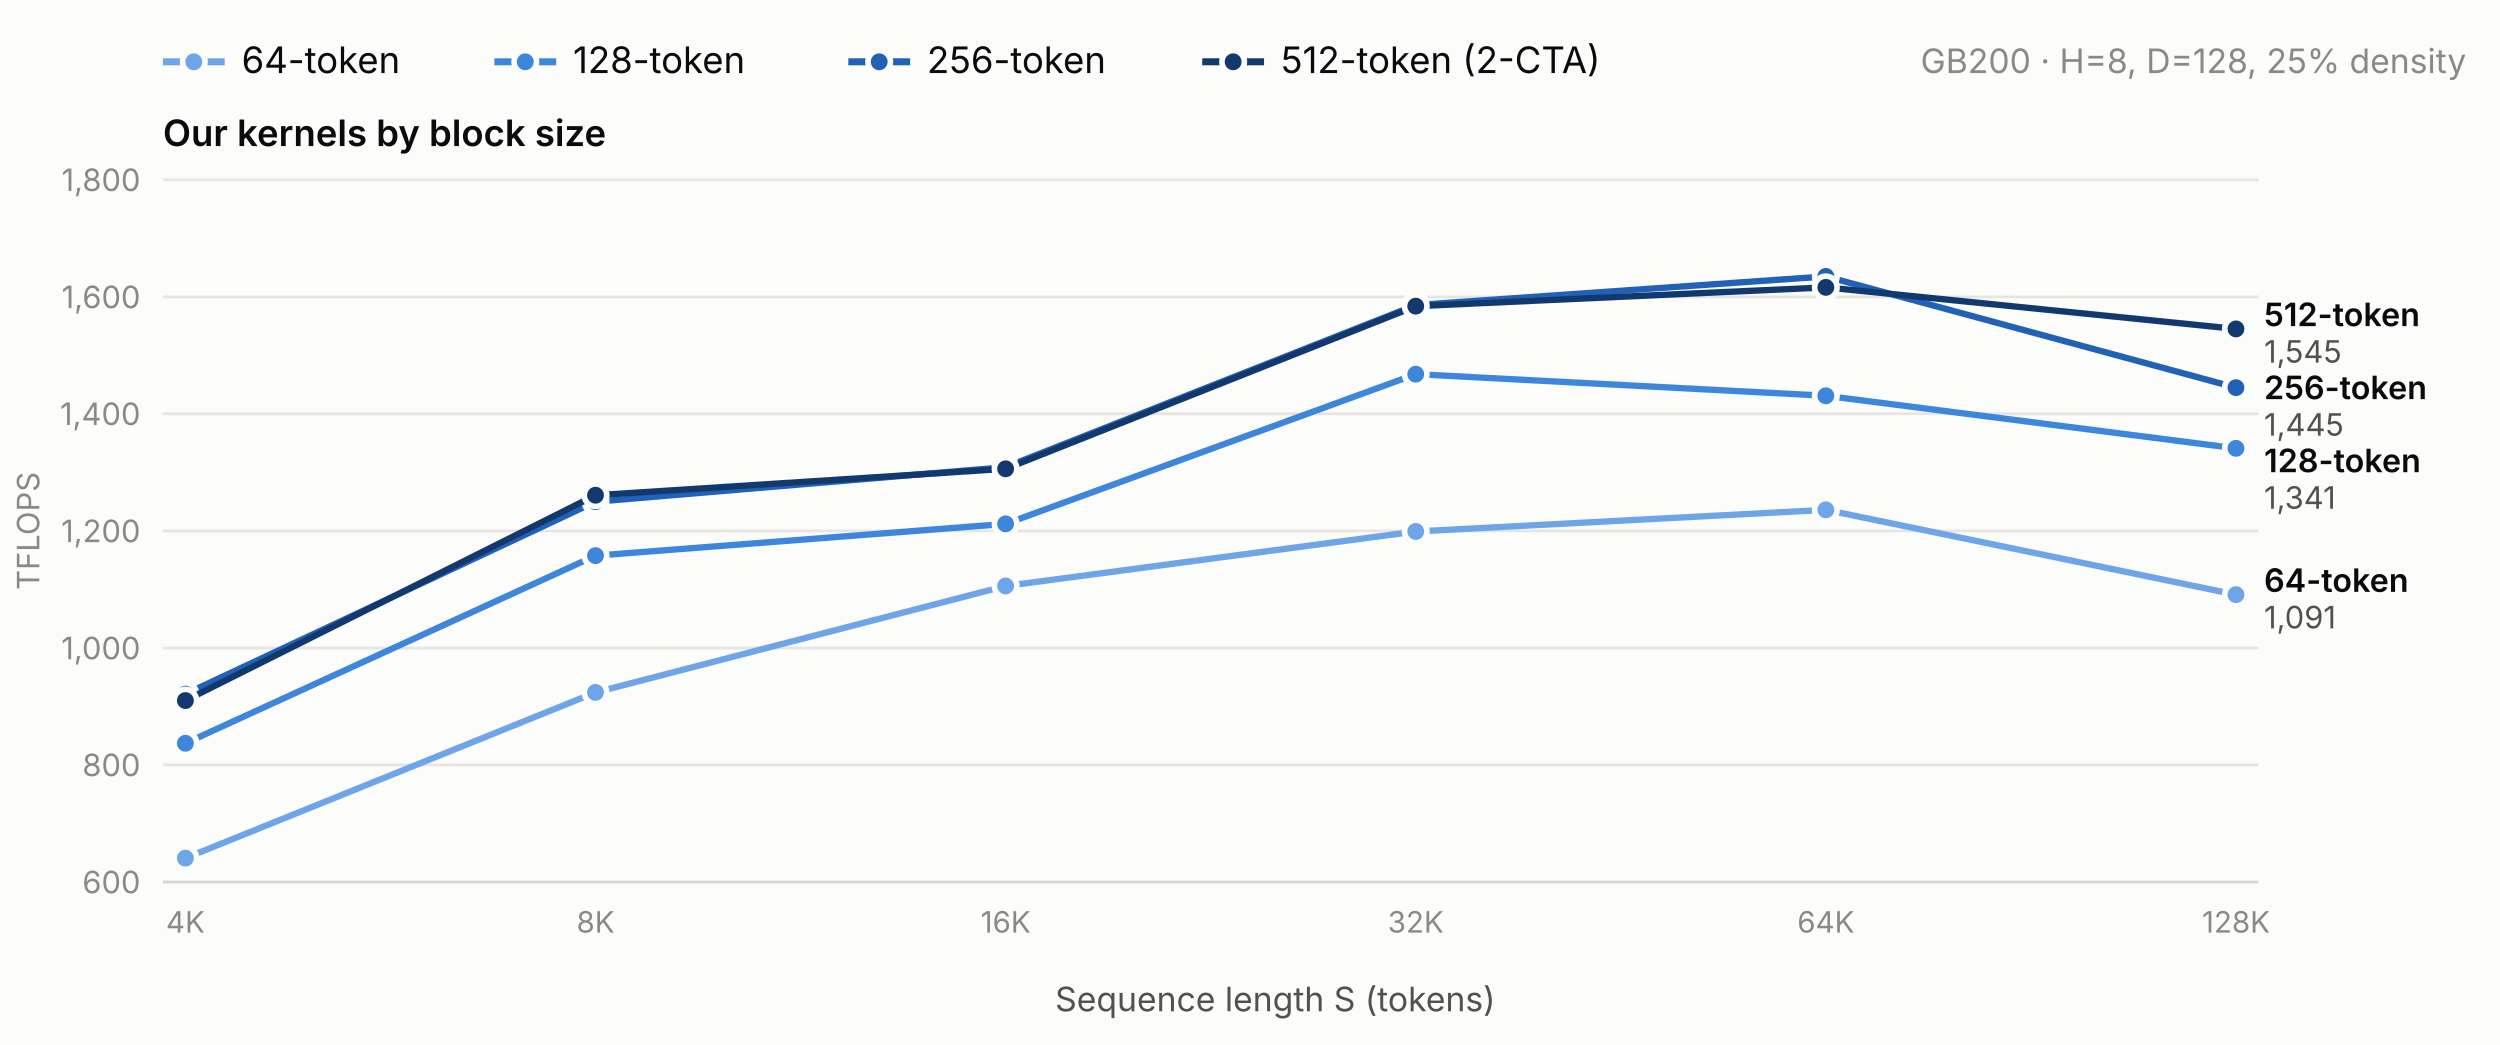
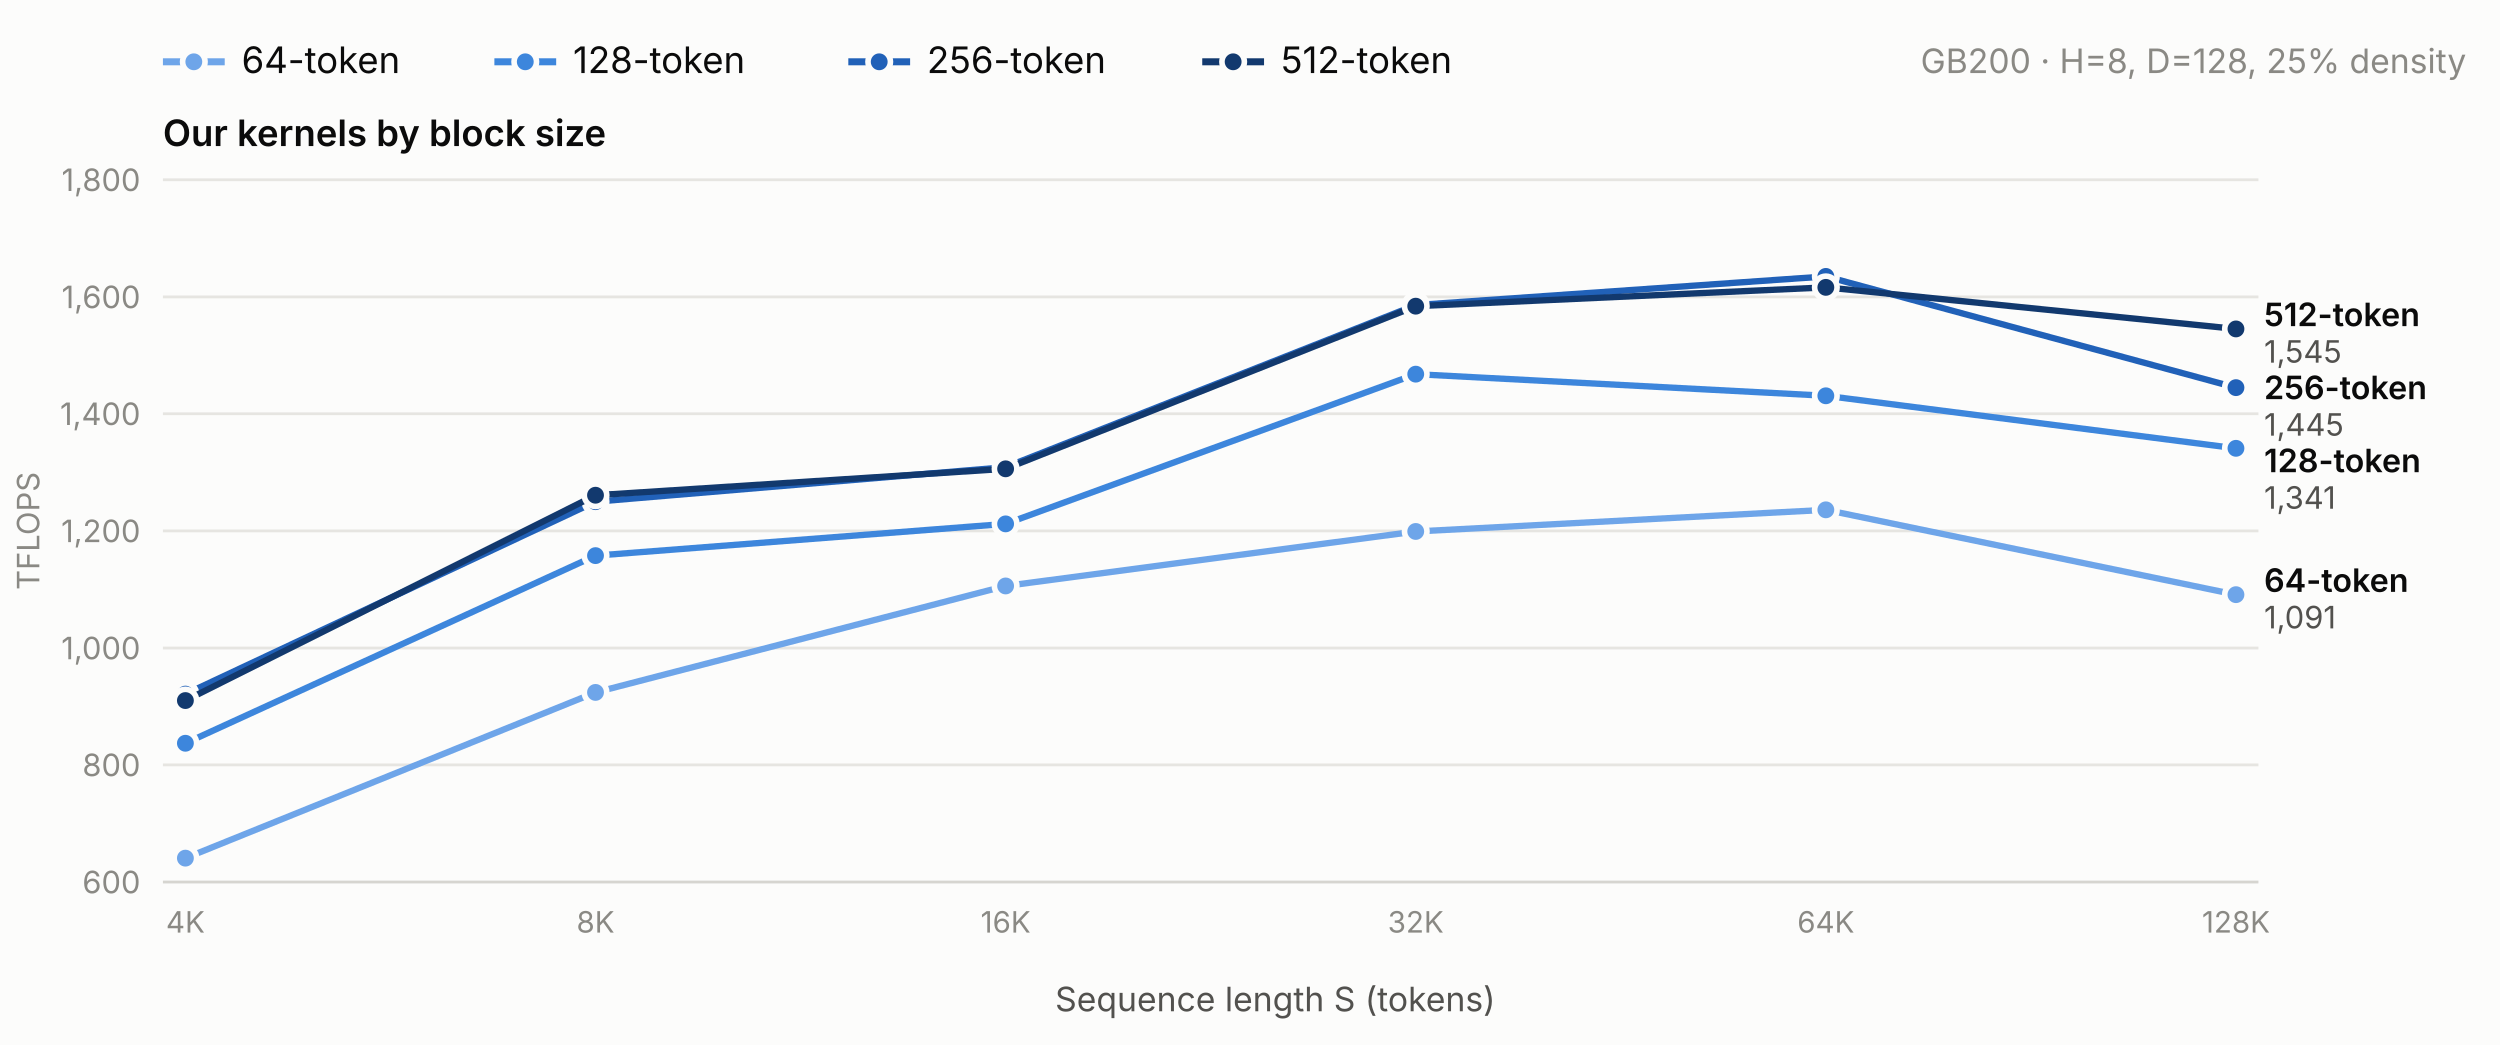
<svg xmlns="http://www.w3.org/2000/svg" width="890" height="372" viewBox="0 0 890 372" font-family="Inter, 'Helvetica Neue', Arial, 'DejaVu Sans', sans-serif">
  <rect width="890" height="372" fill="#fcfcfb" />
  <line x1="58" y1="22" x2="80" y2="22" stroke="#6ea5e9" stroke-width="2.5" />
  <circle cx="69" cy="22" r="4" fill="#6ea5e9" stroke="#fcfcfb" stroke-width="2" />
  <text x="86.0" y="26.0" font-size="13" fill="#0b0b0b" text-anchor="start" font-weight="400">64-token</text>
  <line x1="176" y1="22" x2="198" y2="22" stroke="#3d86dc" stroke-width="2.5" />
  <circle cx="187" cy="22" r="4" fill="#3d86dc" stroke="#fcfcfb" stroke-width="2" />
  <text x="204.0" y="26.0" font-size="13" fill="#0b0b0b" text-anchor="start" font-weight="400">128-token</text>
  <line x1="302" y1="22" x2="324" y2="22" stroke="#2161b8" stroke-width="2.5" />
  <circle cx="313" cy="22" r="4" fill="#2161b8" stroke="#fcfcfb" stroke-width="2" />
  <text x="330.0" y="26.0" font-size="13" fill="#0b0b0b" text-anchor="start" font-weight="400">256-token</text>
  <line x1="428" y1="22" x2="450" y2="22" stroke="#12396e" stroke-width="2.5" />
  <circle cx="439" cy="22" r="4" fill="#12396e" stroke="#fcfcfb" stroke-width="2" />
-   <text x="456.0" y="26.0" font-size="13" fill="#0b0b0b" text-anchor="start" font-weight="400">512-token (2-CTA)</text>
+   <text x="456.0" y="26.0" font-size="13" fill="#0b0b0b" text-anchor="start" font-weight="400">512-token</text>
  <text x="878.0" y="26.0" font-size="12" fill="#8a8984" text-anchor="end" font-weight="400">GB200 · H=8, D=128, 25% density</text>
  <text x="58.0" y="52.0" font-size="13" fill="#0b0b0b" text-anchor="start" font-weight="600">Our kernels by block size</text>
  <line x1="58" y1="314.0" x2="804" y2="314.0" stroke="#d6d5d0" stroke-width="1" />
  <text x="50.0" y="318.0" font-size="11" fill="#8a8984" text-anchor="end" font-weight="400">600</text>
  <line x1="58" y1="272.3" x2="804" y2="272.3" stroke="#e6e5e1" stroke-width="1" />
  <text x="50.0" y="276.3" font-size="11" fill="#8a8984" text-anchor="end" font-weight="400">800</text>
  <line x1="58" y1="230.7" x2="804" y2="230.7" stroke="#e6e5e1" stroke-width="1" />
  <text x="50.0" y="234.7" font-size="11" fill="#8a8984" text-anchor="end" font-weight="400">1,000</text>
  <line x1="58" y1="189.0" x2="804" y2="189.0" stroke="#e6e5e1" stroke-width="1" />
  <text x="50.0" y="193.0" font-size="11" fill="#8a8984" text-anchor="end" font-weight="400">1,200</text>
  <line x1="58" y1="147.3" x2="804" y2="147.3" stroke="#e6e5e1" stroke-width="1" />
  <text x="50.0" y="151.3" font-size="11" fill="#8a8984" text-anchor="end" font-weight="400">1,400</text>
  <line x1="58" y1="105.7" x2="804" y2="105.7" stroke="#e6e5e1" stroke-width="1" />
  <text x="50.0" y="109.7" font-size="11" fill="#8a8984" text-anchor="end" font-weight="400">1,600</text>
  <line x1="58" y1="64.0" x2="804" y2="64.0" stroke="#e6e5e1" stroke-width="1" />
  <text x="50.0" y="68.0" font-size="11" fill="#8a8984" text-anchor="end" font-weight="400">1,800</text>
  <text x="66.0" y="332.0" font-size="10.5" fill="#8a8984" text-anchor="middle" font-weight="400">4K</text>
  <text x="212.0" y="332.0" font-size="10.5" fill="#8a8984" text-anchor="middle" font-weight="400">8K</text>
  <text x="358.0" y="332.0" font-size="10.5" fill="#8a8984" text-anchor="middle" font-weight="400">16K</text>
  <text x="504.0" y="332.0" font-size="10.5" fill="#8a8984" text-anchor="middle" font-weight="400">32K</text>
  <text x="650.0" y="332.0" font-size="10.5" fill="#8a8984" text-anchor="middle" font-weight="400">64K</text>
  <text x="796.0" y="332.0" font-size="10.5" fill="#8a8984" text-anchor="middle" font-weight="400">128K</text>
  <polyline points="66.0,305.5 212.0,246.5 358.0,208.6 504.0,189.2 650.0,181.5 796.0,211.7" fill="none" stroke="#6ea5e9" stroke-width="2.25" stroke-linejoin="round" stroke-linecap="round" />
  <circle cx="66.0" cy="305.5" r="4" fill="#6ea5e9" stroke="#fcfcfb" stroke-width="2" />
  <circle cx="212.0" cy="246.5" r="4" fill="#6ea5e9" stroke="#fcfcfb" stroke-width="2" />
  <circle cx="358.0" cy="208.6" r="4" fill="#6ea5e9" stroke="#fcfcfb" stroke-width="2" />
  <circle cx="504.0" cy="189.2" r="4" fill="#6ea5e9" stroke="#fcfcfb" stroke-width="2" />
  <circle cx="650.0" cy="181.5" r="4" fill="#6ea5e9" stroke="#fcfcfb" stroke-width="2" />
  <circle cx="796.0" cy="211.7" r="4" fill="#6ea5e9" stroke="#fcfcfb" stroke-width="2" />
  <polyline points="66.0,264.6 212.0,197.8 358.0,186.5 504.0,133.2 650.0,140.9 796.0,159.6" fill="none" stroke="#3d86dc" stroke-width="2.25" stroke-linejoin="round" stroke-linecap="round" />
  <circle cx="66.0" cy="264.6" r="4" fill="#3d86dc" stroke="#fcfcfb" stroke-width="2" />
  <circle cx="212.0" cy="197.8" r="4" fill="#3d86dc" stroke="#fcfcfb" stroke-width="2" />
  <circle cx="358.0" cy="186.5" r="4" fill="#3d86dc" stroke="#fcfcfb" stroke-width="2" />
  <circle cx="504.0" cy="133.2" r="4" fill="#3d86dc" stroke="#fcfcfb" stroke-width="2" />
  <circle cx="650.0" cy="140.9" r="4" fill="#3d86dc" stroke="#fcfcfb" stroke-width="2" />
  <circle cx="796.0" cy="159.6" r="4" fill="#3d86dc" stroke="#fcfcfb" stroke-width="2" />
  <polyline points="66.0,247.1 212.0,178.6 358.0,166.3 504.0,108.6 650.0,98.4 796.0,138.0" fill="none" stroke="#2161b8" stroke-width="2.25" stroke-linejoin="round" stroke-linecap="round" />
  <circle cx="66.0" cy="247.1" r="4" fill="#2161b8" stroke="#fcfcfb" stroke-width="2" />
  <circle cx="212.0" cy="178.6" r="4" fill="#2161b8" stroke="#fcfcfb" stroke-width="2" />
  <circle cx="358.0" cy="166.3" r="4" fill="#2161b8" stroke="#fcfcfb" stroke-width="2" />
  <circle cx="504.0" cy="108.6" r="4" fill="#2161b8" stroke="#fcfcfb" stroke-width="2" />
  <circle cx="650.0" cy="98.4" r="4" fill="#2161b8" stroke="#fcfcfb" stroke-width="2" />
  <circle cx="796.0" cy="138.0" r="4" fill="#2161b8" stroke="#fcfcfb" stroke-width="2" />
  <polyline points="66.0,249.4 212.0,176.3 358.0,166.9 504.0,109.0 650.0,102.3 796.0,117.1" fill="none" stroke="#12396e" stroke-width="2.25" stroke-linejoin="round" stroke-linecap="round" />
  <circle cx="66.0" cy="249.4" r="4" fill="#12396e" stroke="#fcfcfb" stroke-width="2" />
  <circle cx="212.0" cy="176.3" r="4" fill="#12396e" stroke="#fcfcfb" stroke-width="2" />
  <circle cx="358.0" cy="166.9" r="4" fill="#12396e" stroke="#fcfcfb" stroke-width="2" />
  <circle cx="504.0" cy="109.0" r="4" fill="#12396e" stroke="#fcfcfb" stroke-width="2" />
  <circle cx="650.0" cy="102.3" r="4" fill="#12396e" stroke="#fcfcfb" stroke-width="2" />
  <circle cx="796.0" cy="117.1" r="4" fill="#12396e" stroke="#fcfcfb" stroke-width="2" />
  <text x="806.0" y="210.7" font-size="11.5" fill="#0b0b0b" text-anchor="start" font-weight="600">64-token</text>
  <text x="806.0" y="223.7" font-size="11" fill="#52514e" text-anchor="start" font-weight="400">1,091</text>
  <text x="806.0" y="168.1" font-size="11.5" fill="#0b0b0b" text-anchor="start" font-weight="600">128-token</text>
  <text x="806.0" y="181.1" font-size="11" fill="#52514e" text-anchor="start" font-weight="400">1,341</text>
  <text x="806.0" y="142.1" font-size="11.5" fill="#0b0b0b" text-anchor="start" font-weight="600">256-token</text>
  <text x="806.0" y="155.1" font-size="11" fill="#52514e" text-anchor="start" font-weight="400">1,445</text>
  <text x="806.0" y="116.1" font-size="11.5" fill="#0b0b0b" text-anchor="start" font-weight="600">512-token</text>
  <text x="806.0" y="129.1" font-size="11" fill="#52514e" text-anchor="start" font-weight="400">1,545</text>
  <text x="14.0" y="189.0" font-size="11" fill="#8a8984" text-anchor="middle" font-weight="400" transform="rotate(-90 14 189.0)">TFLOPS</text>
  <text x="454.0" y="360.0" font-size="12" fill="#52514e" text-anchor="middle" font-weight="400">Sequence length S (tokens)</text>
</svg>
